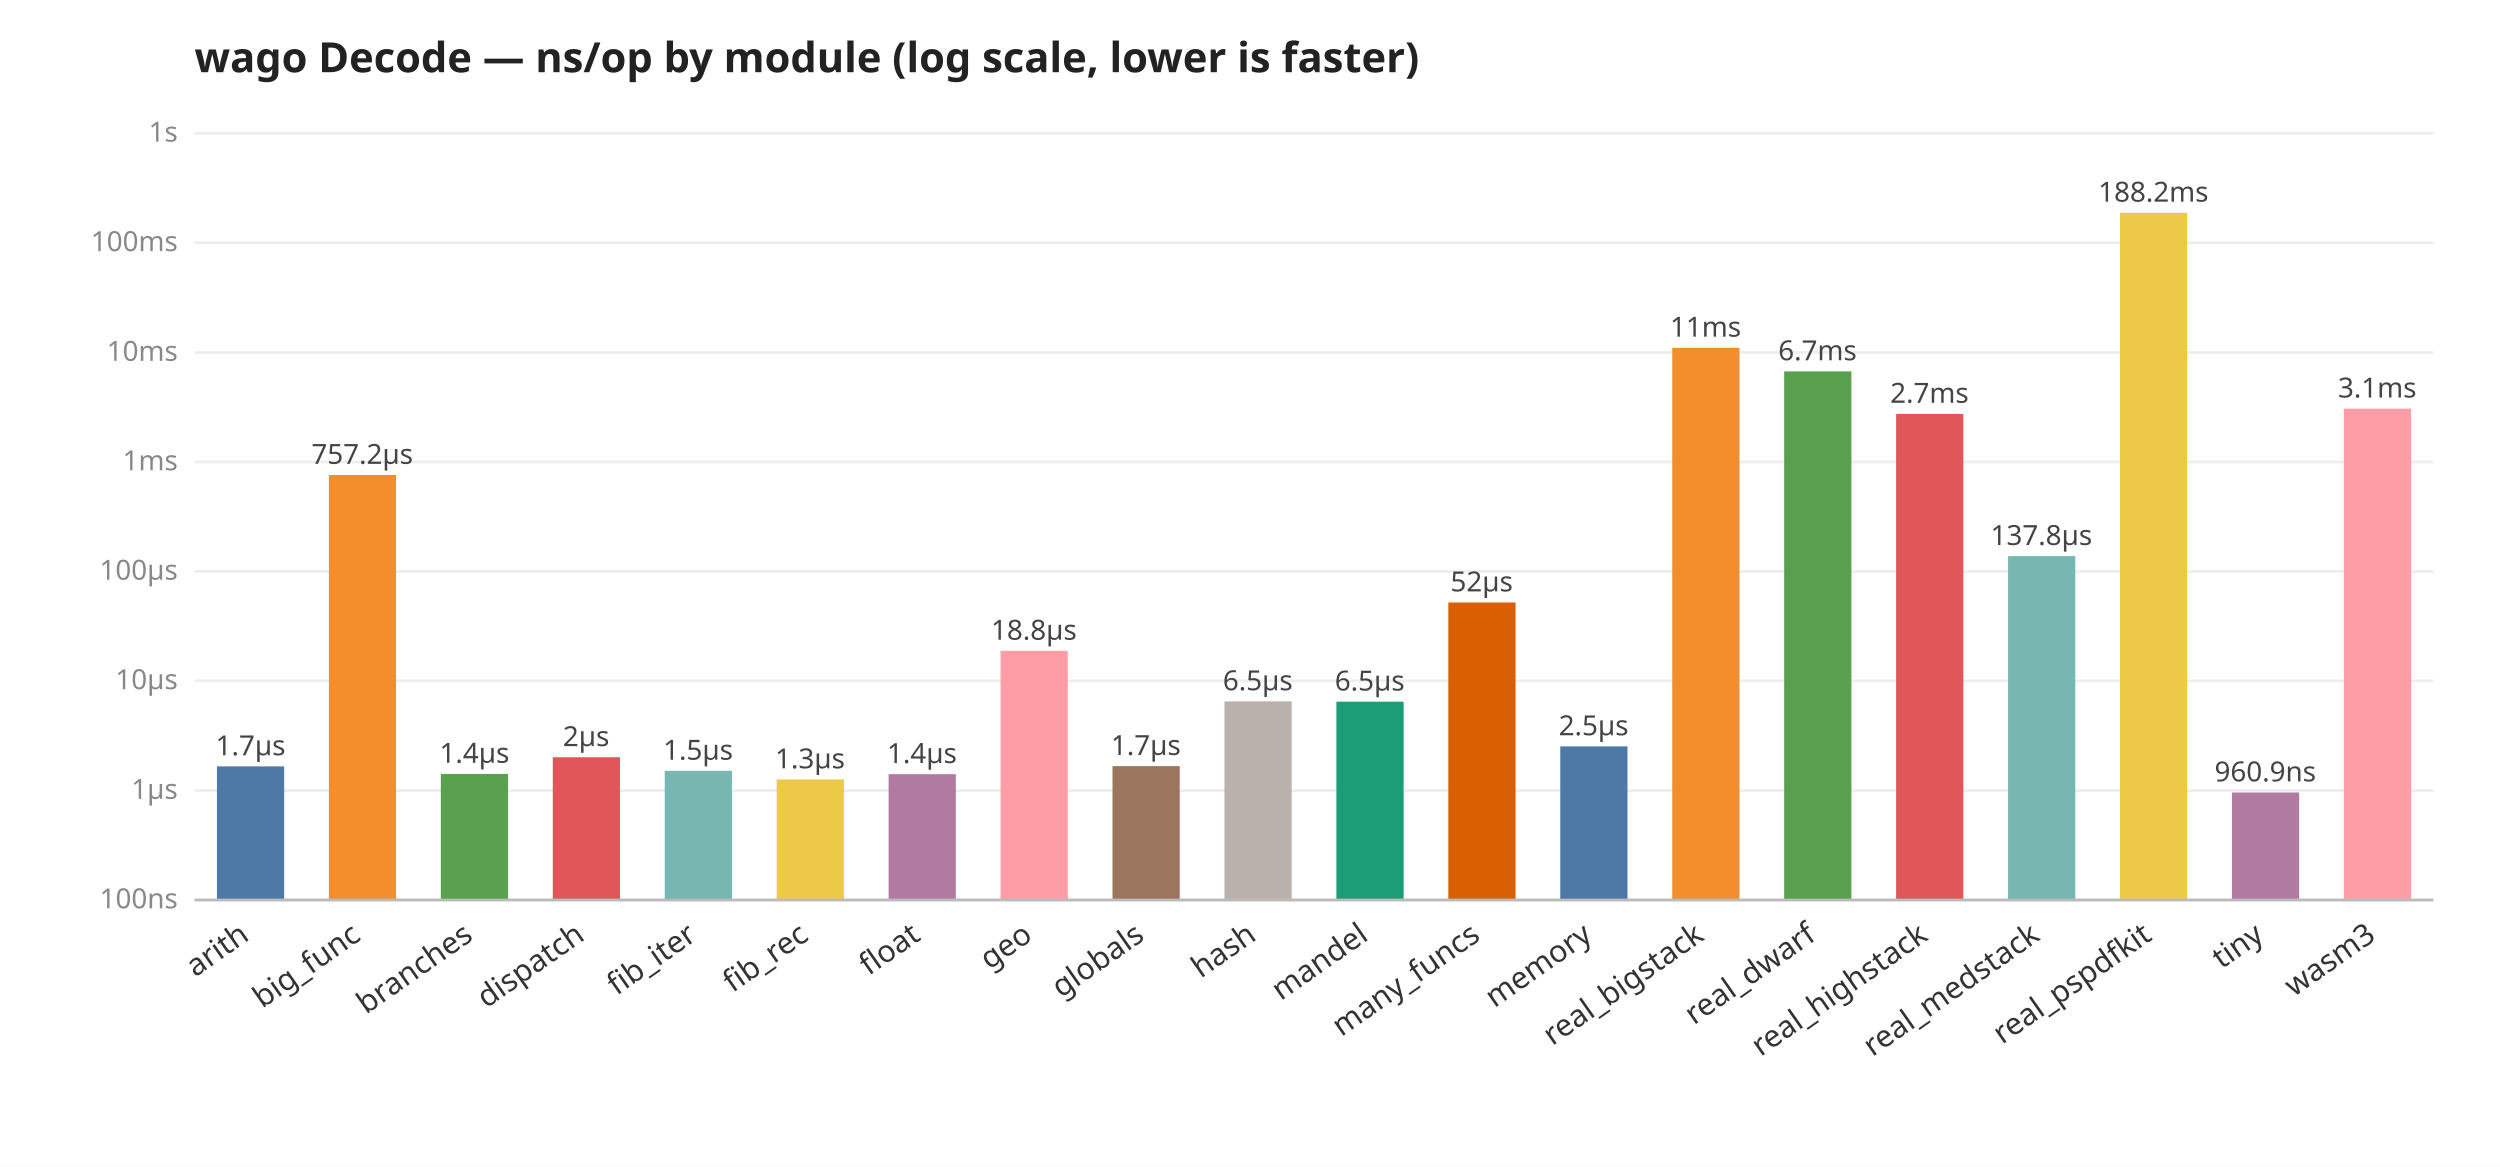
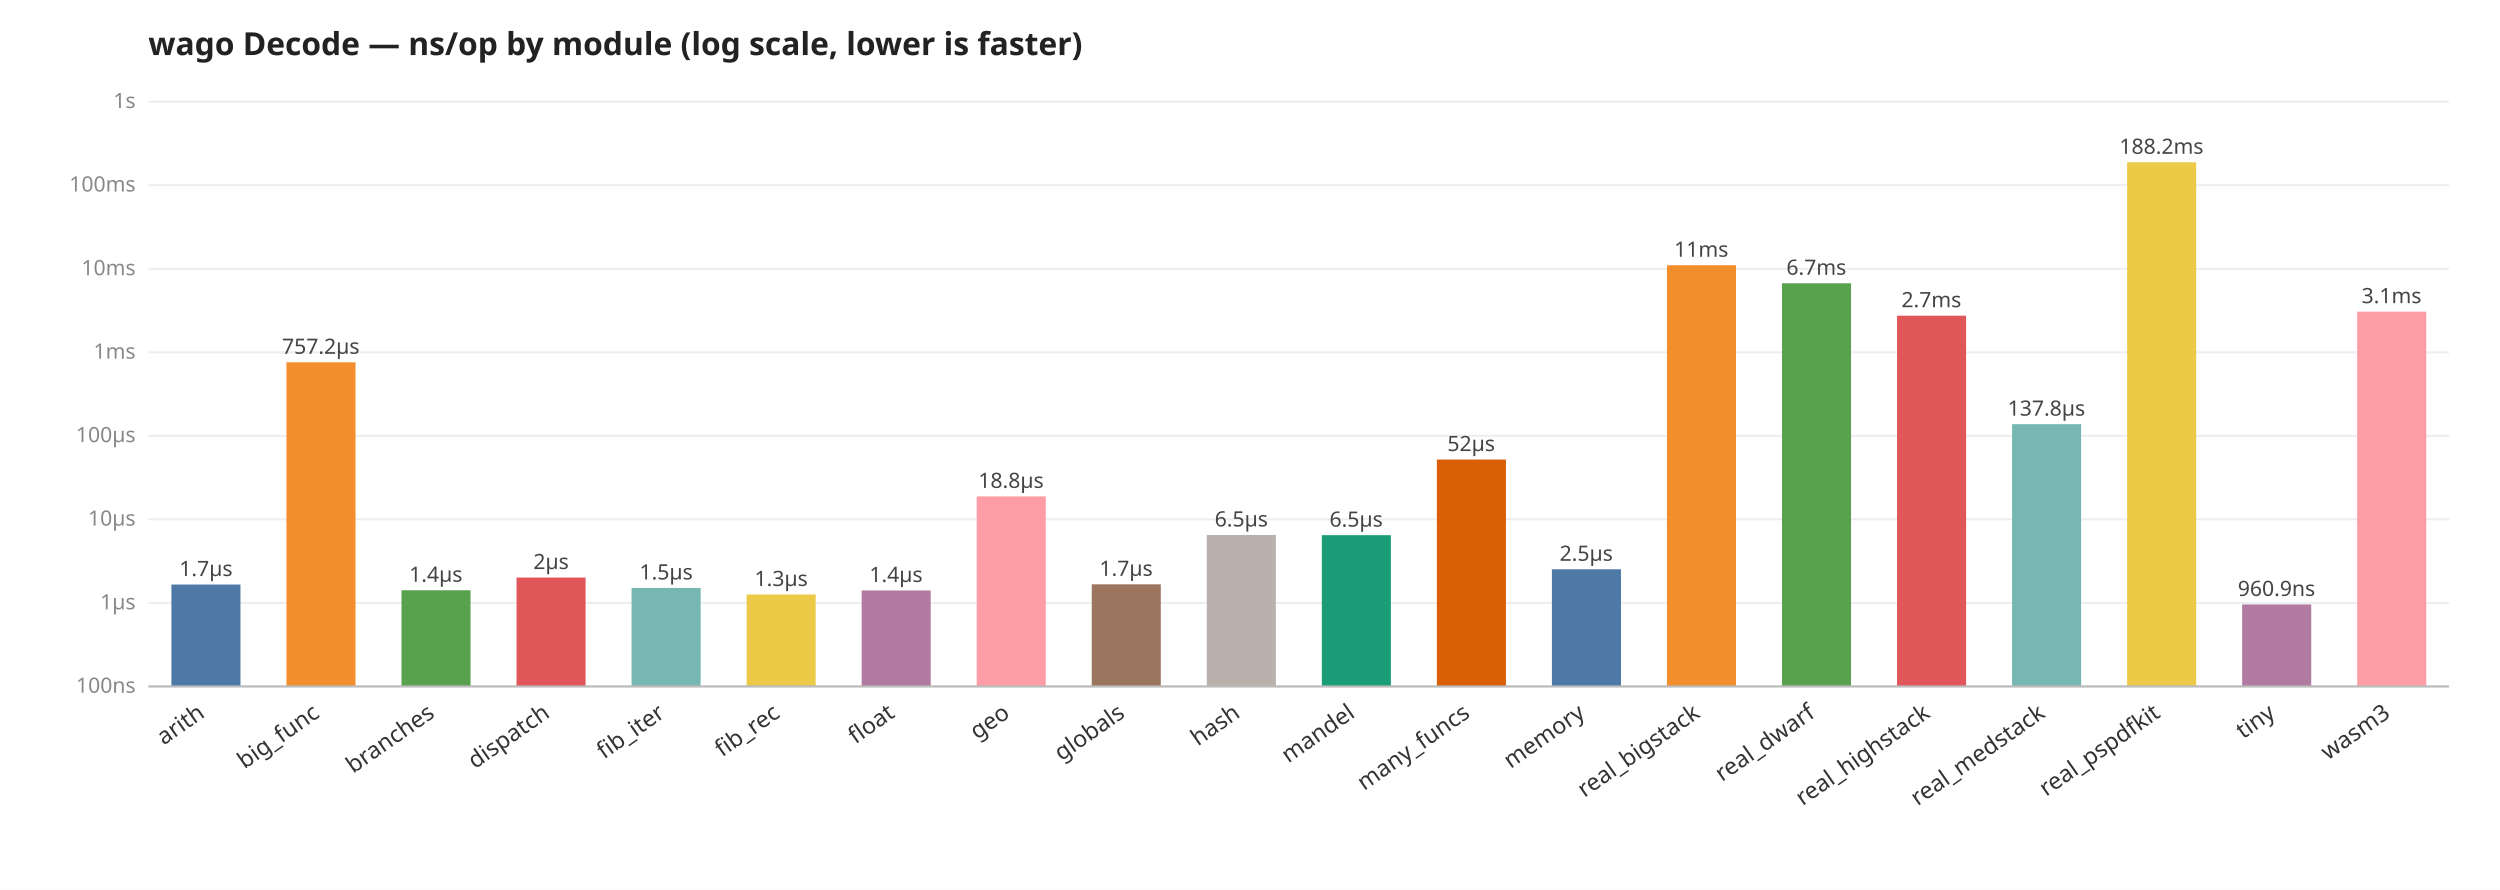
- <svg xmlns="http://www.w3.org/2000/svg" width="900" height="420" viewBox="0 0 900 420" font-family="ui-sans-serif,system-ui,sans-serif">
-   <style>.val{font-size:10px;fill:#444}.cat{font-size:11px;fill:#333}.leg{font-size:11px;fill:#333}.ax{font-size:10px;fill:#888}.grid{stroke:#eee}.axis{stroke:#bbb}</style>
-   <rect width="900" height="420" fill="#fff" />
+ <svg xmlns="http://www.w3.org/2000/svg" width="1180" height="420" viewBox="0 0 1180 420" font-family="ui-sans-serif,system-ui,sans-serif">
+   <style>.val{font-size:10px;fill:#444}.bval{font-size:8px;fill:#555}.cat{font-size:11px;fill:#333}.leg{font-size:11px;fill:#333}.ax{font-size:10px;fill:#888}.grid{stroke:#eee}.axis{stroke:#bbb}</style>
+   <rect width="1180" height="420" fill="#fff" />
  <text x="70" y="26" font-size="15" font-weight="600" fill="#222">wago Decode — ns/op by module (log scale, lower is faster)</text>
-   <line x1="70" y1="324.0" x2="876" y2="324.0" class="grid" />
+   <line x1="70" y1="324.0" x2="1156" y2="324.0" class="grid" />
  <text x="64" y="327.0" class="ax" text-anchor="end">100ns</text>
-   <line x1="70" y1="284.6" x2="876" y2="284.6" class="grid" />
+   <line x1="70" y1="284.6" x2="1156" y2="284.6" class="grid" />
  <text x="64" y="287.6" class="ax" text-anchor="end">1µs</text>
-   <line x1="70" y1="245.1" x2="876" y2="245.1" class="grid" />
+   <line x1="70" y1="245.1" x2="1156" y2="245.1" class="grid" />
  <text x="64" y="248.1" class="ax" text-anchor="end">10µs</text>
-   <line x1="70" y1="205.7" x2="876" y2="205.7" class="grid" />
+   <line x1="70" y1="205.7" x2="1156" y2="205.7" class="grid" />
  <text x="64" y="208.7" class="ax" text-anchor="end">100µs</text>
-   <line x1="70" y1="166.3" x2="876" y2="166.3" class="grid" />
+   <line x1="70" y1="166.3" x2="1156" y2="166.3" class="grid" />
  <text x="64" y="169.3" class="ax" text-anchor="end">1ms</text>
-   <line x1="70" y1="126.9" x2="876" y2="126.9" class="grid" />
+   <line x1="70" y1="126.9" x2="1156" y2="126.9" class="grid" />
  <text x="64" y="129.9" class="ax" text-anchor="end">10ms</text>
-   <line x1="70" y1="87.4" x2="876" y2="87.4" class="grid" />
+   <line x1="70" y1="87.4" x2="1156" y2="87.4" class="grid" />
  <text x="64" y="90.4" class="ax" text-anchor="end">100ms</text>
-   <line x1="70" y1="48.0" x2="876" y2="48.0" class="grid" />
+   <line x1="70" y1="48.0" x2="1156" y2="48.0" class="grid" />
  <text x="64" y="51.0" class="ax" text-anchor="end">1s</text>
-   <rect x="78.1" y="275.9" width="24.2" height="48.1" fill="#4e79a7" />
-   <text x="90.2" y="271.9" class="val" text-anchor="middle">1.7µs</text>
-   <text x="90.2" y="338.0" class="cat" text-anchor="end" transform="rotate(-35 90.2 338.0)">arith</text>
-   <rect x="118.4" y="171.0" width="24.2" height="153.0" fill="#f28e2b" />
-   <text x="130.4" y="167.0" class="val" text-anchor="middle">757.2µs</text>
-   <text x="130.4" y="338.0" class="cat" text-anchor="end" transform="rotate(-35 130.4 338.0)">big_func</text>
-   <rect x="158.7" y="278.6" width="24.2" height="45.4" fill="#59a14f" />
-   <text x="170.8" y="274.6" class="val" text-anchor="middle">1.4µs</text>
-   <text x="170.8" y="338.0" class="cat" text-anchor="end" transform="rotate(-35 170.8 338.0)">branches</text>
-   <rect x="199.0" y="272.6" width="24.2" height="51.4" fill="#e15759" />
-   <text x="211.0" y="268.6" class="val" text-anchor="middle">2µs</text>
-   <text x="211.0" y="338.0" class="cat" text-anchor="end" transform="rotate(-35 211.0 338.0)">dispatch</text>
-   <rect x="239.3" y="277.5" width="24.2" height="46.5" fill="#76b7b2" />
-   <text x="251.3" y="273.5" class="val" text-anchor="middle">1.5µs</text>
-   <text x="251.3" y="338.0" class="cat" text-anchor="end" transform="rotate(-35 251.3 338.0)">fib_iter</text>
-   <rect x="279.6" y="280.6" width="24.2" height="43.4" fill="#edc948" />
-   <text x="291.6" y="276.6" class="val" text-anchor="middle">1.3µs</text>
-   <text x="291.6" y="338.0" class="cat" text-anchor="end" transform="rotate(-35 291.6 338.0)">fib_rec</text>
-   <rect x="319.9" y="278.7" width="24.2" height="45.3" fill="#b07aa1" />
-   <text x="331.9" y="274.7" class="val" text-anchor="middle">1.4µs</text>
-   <text x="331.9" y="338.0" class="cat" text-anchor="end" transform="rotate(-35 331.9 338.0)">float</text>
-   <rect x="360.2" y="234.3" width="24.2" height="89.7" fill="#ff9da7" />
-   <text x="372.2" y="230.3" class="val" text-anchor="middle">18.8µs</text>
-   <text x="372.2" y="338.0" class="cat" text-anchor="end" transform="rotate(-35 372.2 338.0)">geo</text>
-   <rect x="400.5" y="275.8" width="24.2" height="48.2" fill="#9c755f" />
-   <text x="412.5" y="271.8" class="val" text-anchor="middle">1.7µs</text>
-   <text x="412.5" y="338.0" class="cat" text-anchor="end" transform="rotate(-35 412.5 338.0)">globals</text>
-   <rect x="440.8" y="252.5" width="24.2" height="71.5" fill="#bab0ac" />
-   <text x="452.8" y="248.5" class="val" text-anchor="middle">6.5µs</text>
-   <text x="452.8" y="338.0" class="cat" text-anchor="end" transform="rotate(-35 452.8 338.0)">hash</text>
-   <rect x="481.1" y="252.6" width="24.2" height="71.4" fill="#1b9e77" />
-   <text x="493.1" y="248.6" class="val" text-anchor="middle">6.5µs</text>
-   <text x="493.1" y="338.0" class="cat" text-anchor="end" transform="rotate(-35 493.1 338.0)">mandel</text>
-   <rect x="521.4" y="216.9" width="24.2" height="107.1" fill="#d95f02" />
-   <text x="533.4" y="212.9" class="val" text-anchor="middle">52µs</text>
-   <text x="533.4" y="338.0" class="cat" text-anchor="end" transform="rotate(-35 533.4 338.0)">many_funcs</text>
-   <rect x="561.7" y="268.7" width="24.2" height="55.3" fill="#4e79a7" />
-   <text x="573.7" y="264.7" class="val" text-anchor="middle">2.5µs</text>
-   <text x="573.7" y="338.0" class="cat" text-anchor="end" transform="rotate(-35 573.7 338.0)">memory</text>
-   <rect x="602.0" y="125.2" width="24.2" height="198.8" fill="#f28e2b" />
-   <text x="614.0" y="121.2" class="val" text-anchor="middle">11ms</text>
-   <text x="614.0" y="338.0" class="cat" text-anchor="end" transform="rotate(-35 614.0 338.0)">real_bigstack</text>
-   <rect x="642.3" y="133.7" width="24.2" height="190.3" fill="#59a14f" />
-   <text x="654.3" y="129.7" class="val" text-anchor="middle">6.7ms</text>
-   <text x="654.3" y="338.0" class="cat" text-anchor="end" transform="rotate(-35 654.3 338.0)">real_dwarf</text>
-   <rect x="682.6" y="149.0" width="24.2" height="175.0" fill="#e15759" />
-   <text x="694.6" y="145.0" class="val" text-anchor="middle">2.7ms</text>
-   <text x="694.6" y="338.0" class="cat" text-anchor="end" transform="rotate(-35 694.6 338.0)">real_highstack</text>
-   <rect x="722.9" y="200.2" width="24.2" height="123.8" fill="#76b7b2" />
-   <text x="734.9" y="196.2" class="val" text-anchor="middle">137.8µs</text>
-   <text x="734.9" y="338.0" class="cat" text-anchor="end" transform="rotate(-35 734.9 338.0)">real_medstack</text>
-   <rect x="763.2" y="76.6" width="24.2" height="247.4" fill="#edc948" />
-   <text x="775.2" y="72.6" class="val" text-anchor="middle">188.2ms</text>
-   <text x="775.2" y="338.0" class="cat" text-anchor="end" transform="rotate(-35 775.2 338.0)">real_pspdfkit</text>
-   <rect x="803.5" y="285.3" width="24.2" height="38.7" fill="#b07aa1" />
-   <text x="815.5" y="281.3" class="val" text-anchor="middle">960.9ns</text>
-   <text x="815.5" y="338.0" class="cat" text-anchor="end" transform="rotate(-35 815.5 338.0)">tiny</text>
-   <rect x="843.8" y="147.1" width="24.2" height="176.9" fill="#ff9da7" />
-   <text x="855.8" y="143.1" class="val" text-anchor="middle">3.1ms</text>
-   <text x="855.8" y="338.0" class="cat" text-anchor="end" transform="rotate(-35 855.8 338.0)">wasm3</text>
-   <line x1="70" y1="324.0" x2="876" y2="324.0" class="axis" />
+   <rect x="80.9" y="275.9" width="32.6" height="48.1" fill="#4e79a7" />
+   <text x="97.2" y="271.9" class="val" text-anchor="middle">1.7µs</text>
+   <text x="97.2" y="338.0" class="cat" text-anchor="end" transform="rotate(-35 97.2 338.0)">arith</text>
+   <rect x="135.2" y="171.0" width="32.6" height="153.0" fill="#f28e2b" />
+   <text x="151.4" y="167.0" class="val" text-anchor="middle">757.2µs</text>
+   <text x="151.4" y="338.0" class="cat" text-anchor="end" transform="rotate(-35 151.4 338.0)">big_func</text>
+   <rect x="189.5" y="278.6" width="32.6" height="45.4" fill="#59a14f" />
+   <text x="205.7" y="274.6" class="val" text-anchor="middle">1.4µs</text>
+   <text x="205.7" y="338.0" class="cat" text-anchor="end" transform="rotate(-35 205.7 338.0)">branches</text>
+   <rect x="243.8" y="272.6" width="32.6" height="51.4" fill="#e15759" />
+   <text x="260.1" y="268.6" class="val" text-anchor="middle">2µs</text>
+   <text x="260.1" y="338.0" class="cat" text-anchor="end" transform="rotate(-35 260.1 338.0)">dispatch</text>
+   <rect x="298.1" y="277.5" width="32.6" height="46.5" fill="#76b7b2" />
+   <text x="314.4" y="273.5" class="val" text-anchor="middle">1.5µs</text>
+   <text x="314.4" y="338.0" class="cat" text-anchor="end" transform="rotate(-35 314.4 338.0)">fib_iter</text>
+   <rect x="352.4" y="280.6" width="32.6" height="43.4" fill="#edc948" />
+   <text x="368.7" y="276.6" class="val" text-anchor="middle">1.3µs</text>
+   <text x="368.7" y="338.0" class="cat" text-anchor="end" transform="rotate(-35 368.7 338.0)">fib_rec</text>
+   <rect x="406.7" y="278.7" width="32.6" height="45.3" fill="#b07aa1" />
+   <text x="422.9" y="274.7" class="val" text-anchor="middle">1.4µs</text>
+   <text x="422.9" y="338.0" class="cat" text-anchor="end" transform="rotate(-35 422.9 338.0)">float</text>
+   <rect x="461.0" y="234.3" width="32.6" height="89.7" fill="#ff9da7" />
+   <text x="477.2" y="230.3" class="val" text-anchor="middle">18.8µs</text>
+   <text x="477.2" y="338.0" class="cat" text-anchor="end" transform="rotate(-35 477.2 338.0)">geo</text>
+   <rect x="515.3" y="275.8" width="32.6" height="48.2" fill="#9c755f" />
+   <text x="531.5" y="271.8" class="val" text-anchor="middle">1.7µs</text>
+   <text x="531.5" y="338.0" class="cat" text-anchor="end" transform="rotate(-35 531.5 338.0)">globals</text>
+   <rect x="569.6" y="252.5" width="32.6" height="71.5" fill="#bab0ac" />
+   <text x="585.9" y="248.5" class="val" text-anchor="middle">6.5µs</text>
+   <text x="585.9" y="338.0" class="cat" text-anchor="end" transform="rotate(-35 585.9 338.0)">hash</text>
+   <rect x="623.9" y="252.6" width="32.6" height="71.4" fill="#1b9e77" />
+   <text x="640.1" y="248.6" class="val" text-anchor="middle">6.5µs</text>
+   <text x="640.1" y="338.0" class="cat" text-anchor="end" transform="rotate(-35 640.1 338.0)">mandel</text>
+   <rect x="678.2" y="216.9" width="32.6" height="107.1" fill="#d95f02" />
+   <text x="694.4" y="212.9" class="val" text-anchor="middle">52µs</text>
+   <text x="694.4" y="338.0" class="cat" text-anchor="end" transform="rotate(-35 694.4 338.0)">many_funcs</text>
+   <rect x="732.5" y="268.7" width="32.6" height="55.3" fill="#4e79a7" />
+   <text x="748.7" y="264.7" class="val" text-anchor="middle">2.5µs</text>
+   <text x="748.7" y="338.0" class="cat" text-anchor="end" transform="rotate(-35 748.7 338.0)">memory</text>
+   <rect x="786.8" y="125.2" width="32.6" height="198.8" fill="#f28e2b" />
+   <text x="803.0" y="121.2" class="val" text-anchor="middle">11ms</text>
+   <text x="803.0" y="338.0" class="cat" text-anchor="end" transform="rotate(-35 803.0 338.0)">real_bigstack</text>
+   <rect x="841.1" y="133.7" width="32.6" height="190.3" fill="#59a14f" />
+   <text x="857.3" y="129.7" class="val" text-anchor="middle">6.7ms</text>
+   <text x="857.3" y="338.0" class="cat" text-anchor="end" transform="rotate(-35 857.3 338.0)">real_dwarf</text>
+   <rect x="895.4" y="149.0" width="32.6" height="175.0" fill="#e15759" />
+   <text x="911.6" y="145.0" class="val" text-anchor="middle">2.7ms</text>
+   <text x="911.6" y="338.0" class="cat" text-anchor="end" transform="rotate(-35 911.6 338.0)">real_highstack</text>
+   <rect x="949.7" y="200.2" width="32.6" height="123.8" fill="#76b7b2" />
+   <text x="965.9" y="196.2" class="val" text-anchor="middle">137.8µs</text>
+   <text x="965.9" y="338.0" class="cat" text-anchor="end" transform="rotate(-35 965.9 338.0)">real_medstack</text>
+   <rect x="1004.0" y="76.6" width="32.6" height="247.4" fill="#edc948" />
+   <text x="1020.2" y="72.6" class="val" text-anchor="middle">188.2ms</text>
+   <text x="1020.2" y="338.0" class="cat" text-anchor="end" transform="rotate(-35 1020.2 338.0)">real_pspdfkit</text>
+   <rect x="1058.3" y="285.3" width="32.6" height="38.7" fill="#b07aa1" />
+   <text x="1074.5" y="281.3" class="val" text-anchor="middle">960.9ns</text>
+   <text x="1074.5" y="338.0" class="cat" text-anchor="end" transform="rotate(-35 1074.5 338.0)">tiny</text>
+   <rect x="1112.6" y="147.1" width="32.6" height="176.9" fill="#ff9da7" />
+   <text x="1128.8" y="143.1" class="val" text-anchor="middle">3.1ms</text>
+   <text x="1128.8" y="338.0" class="cat" text-anchor="end" transform="rotate(-35 1128.8 338.0)">wasm3</text>
+   <line x1="70" y1="324.0" x2="1156" y2="324.0" class="axis" />
</svg>
